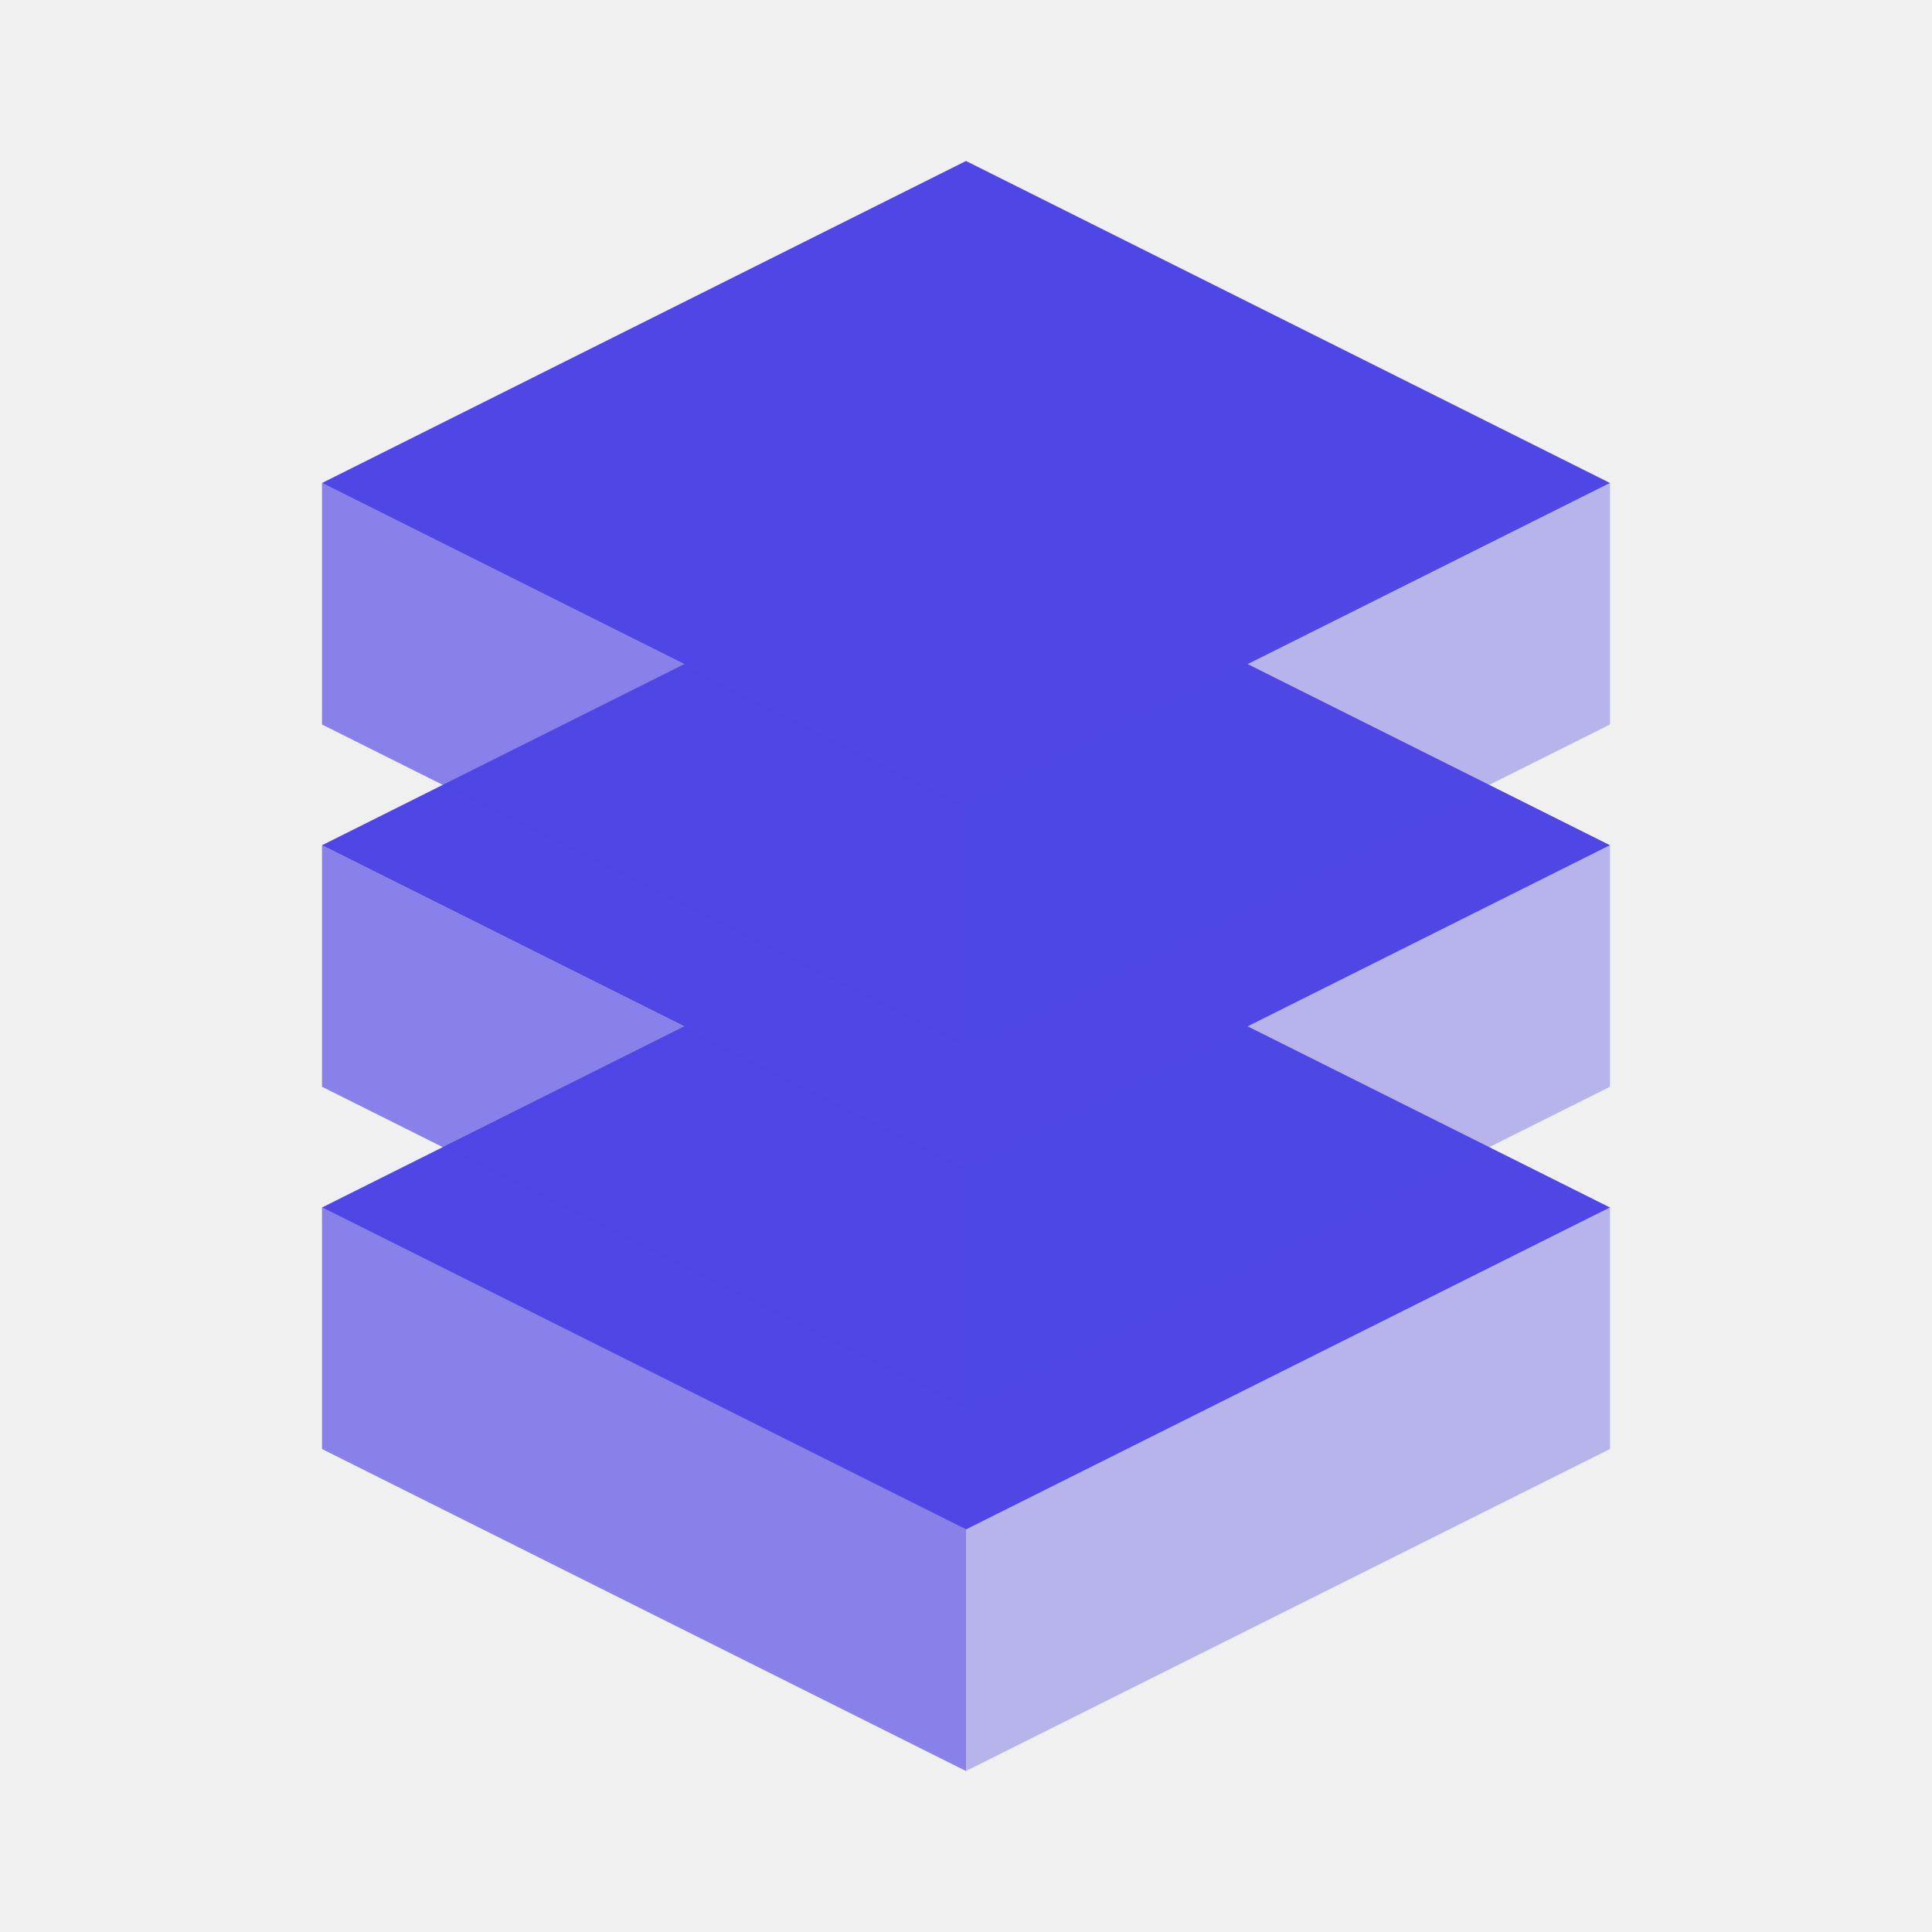
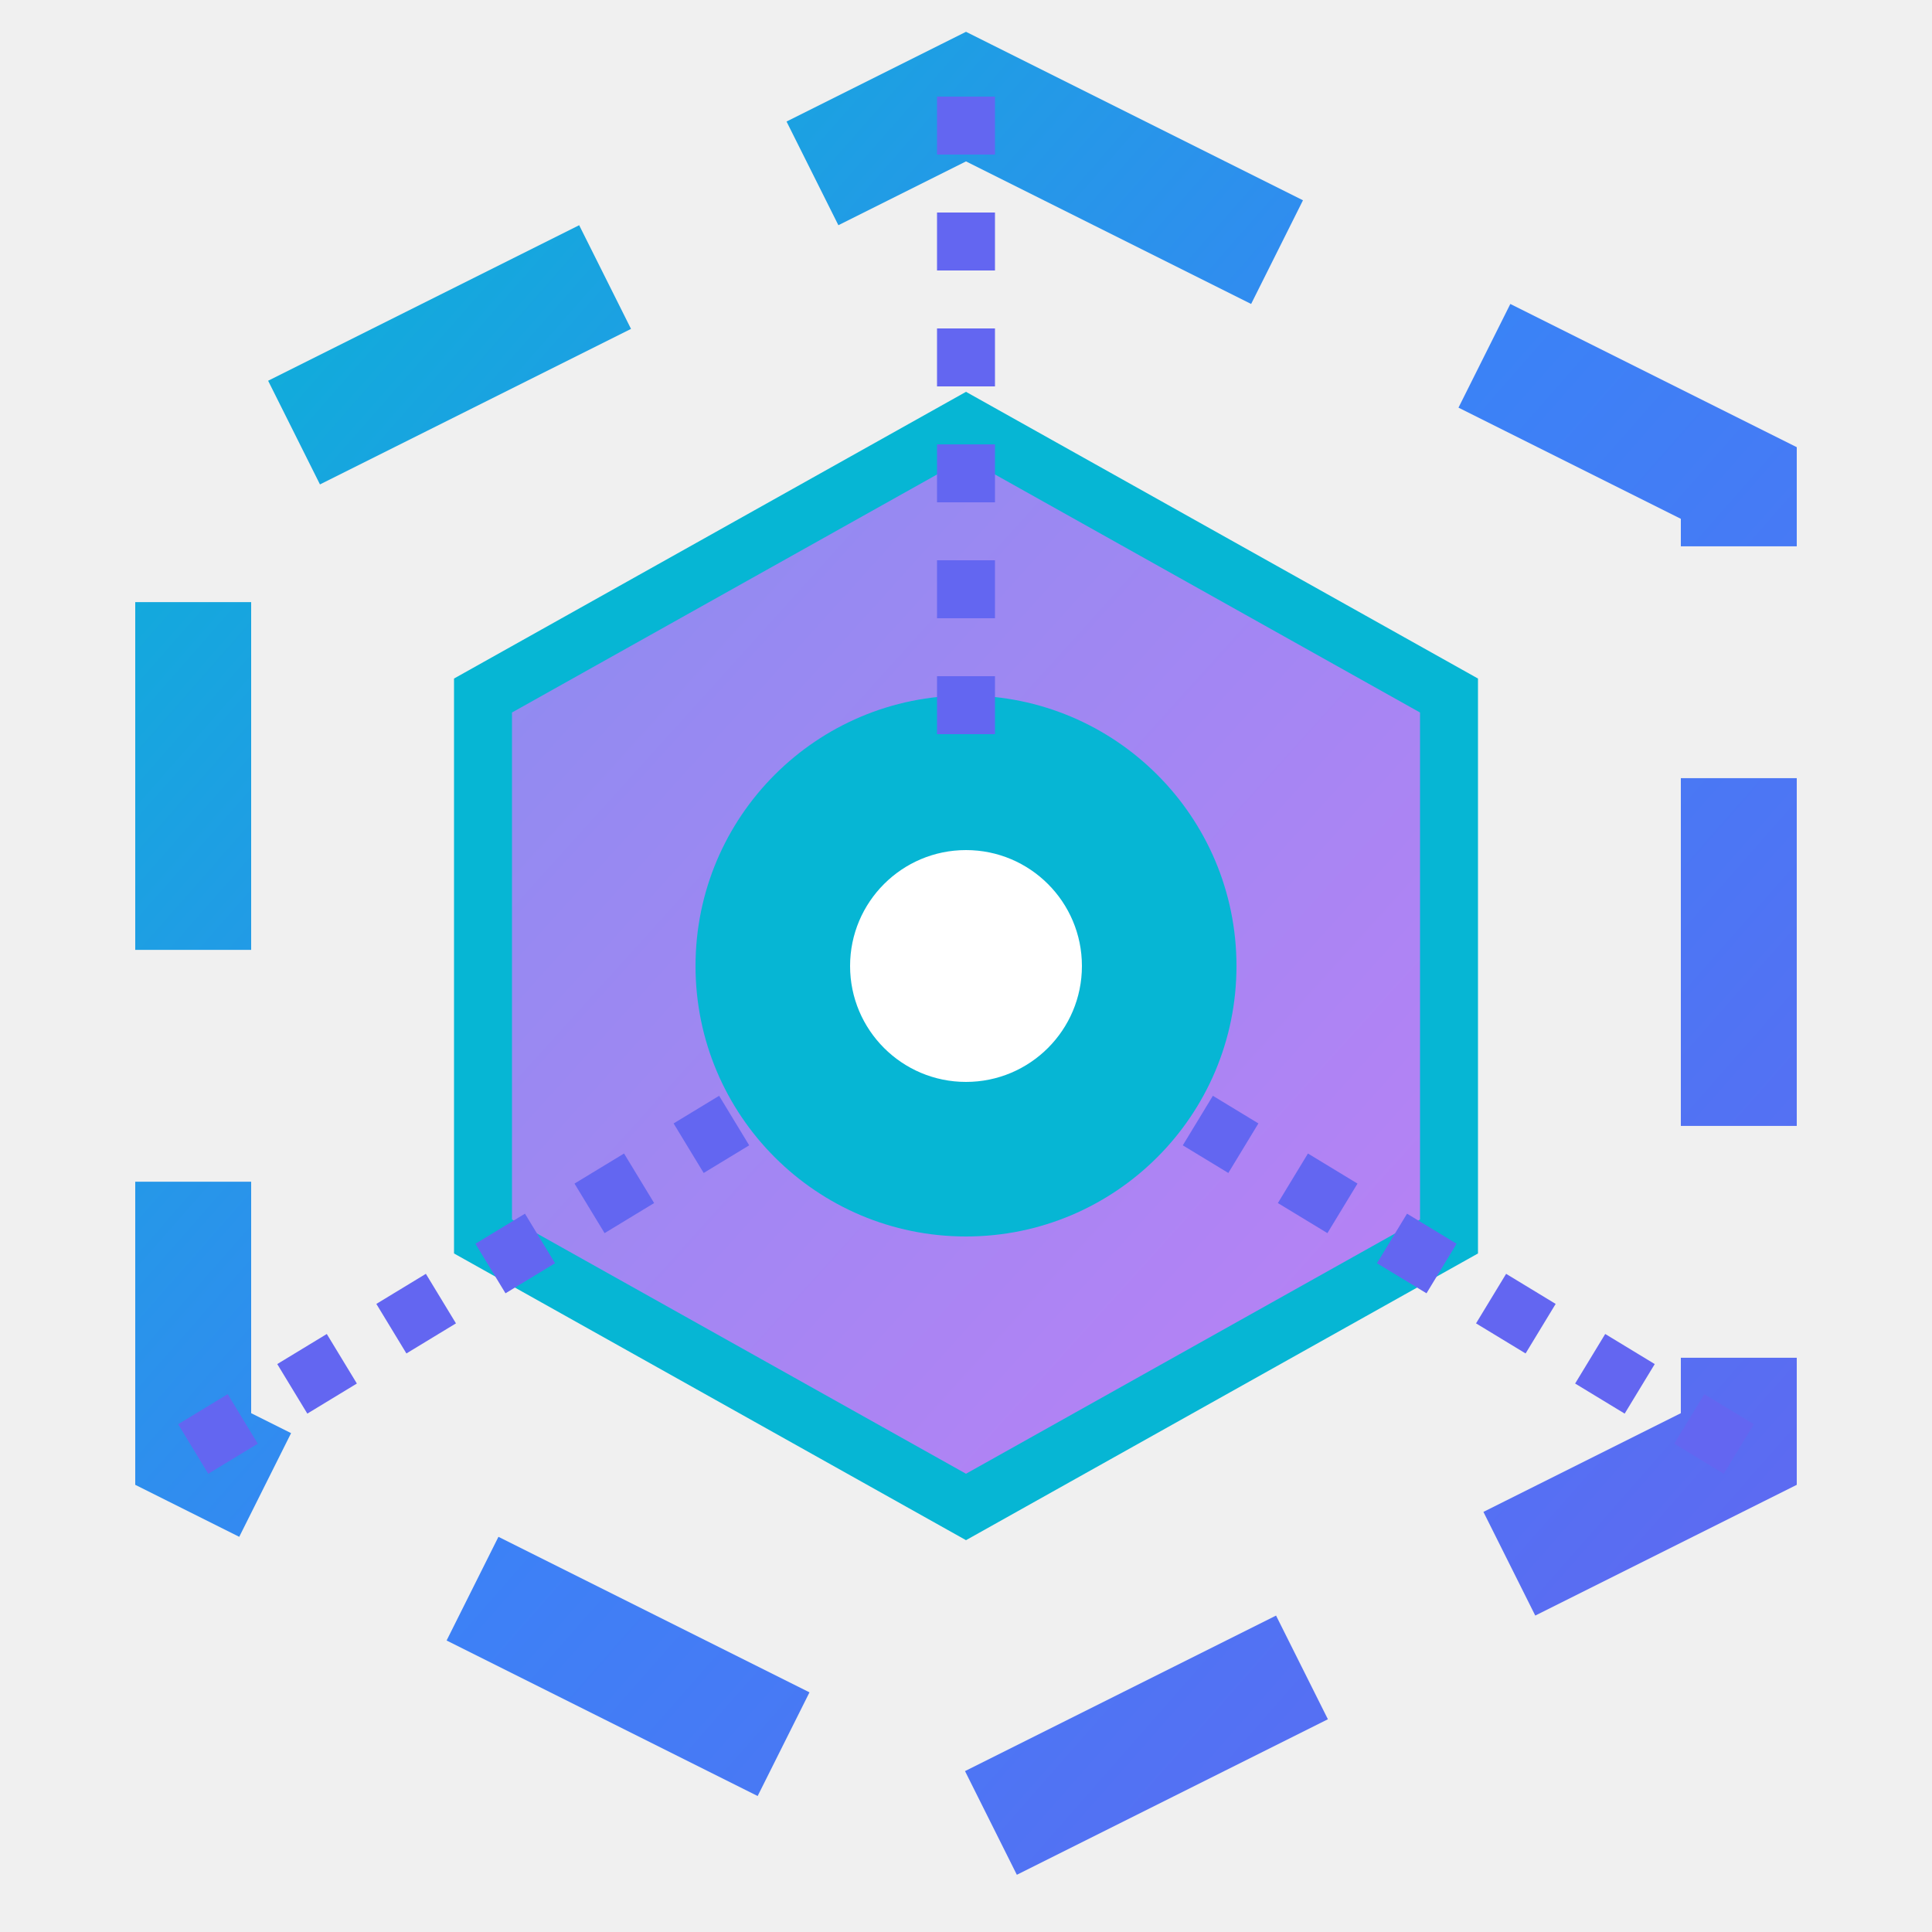
- <svg xmlns="http://www.w3.org/2000/svg" viewBox="0 0 24 24" fill="none">
-   <path d="M12 11L4 15L12 19L20 15L12 11Z" fill="#4F46E5" />
-   <path d="M4 15V18L12 22V19L4 15Z" fill="#4F46E5" fill-opacity="0.65" />
-   <path d="M20 15V18L12 22V19L20 15Z" fill="#4F46E5" fill-opacity="0.35" />
-   <path d="M12 6.5L4 10.5L12 14.5L20 10.5L12 6.5Z" fill="#4F46E5" />
-   <path d="M4 10.5V13.5L12 17.5V14.5L4 10.5Z" fill="#4F46E5" fill-opacity="0.65" />
-   <path d="M20 10.5V13.5L12 17.5V14.5L20 10.5Z" fill="#4F46E5" fill-opacity="0.35" />
-   <path d="M12 2L4 6L12 10L20 6L12 2Z" fill="#4F46E5" />
-   <path d="M4 6V9L12 13V10L4 6Z" fill="#4F46E5" fill-opacity="0.65" />
-   <path d="M20 6V9L12 13V10L20 6Z" fill="#4F46E5" fill-opacity="0.35" />
+ <svg xmlns="http://www.w3.org/2000/svg" viewBox="0 0 100 100">
+   <polygon points="50,5 90,25 90,75 50,95 10,75 10,25" stroke="url(#emblemGradientCyan)" stroke-width="6" stroke-dasharray="18, 12" fill="none" />
+   <polygon points="50,22 75,36 75,64 50,78 25,64 25,36" fill="url(#emblemGradientIndigo)" fill-opacity="0.8" stroke="#06b6d4" stroke-width="3" />
+   <circle cx="50" cy="50" r="14" fill="#06b6d4" fill-opacity="1" />
+   <circle cx="50" cy="50" r="6" fill="#ffffff" fill-opacity="1" />
+   <line x1="50" y1="5" x2="50" y2="40" stroke="#6366f1" stroke-width="3" stroke-dasharray="3, 3" />
+   <line x1="10" y1="75" x2="38" y2="58" stroke="#6366f1" stroke-width="3" stroke-dasharray="3, 3" />
+   <line x1="90" y1="75" x2="62" y2="58" stroke="#6366f1" stroke-width="3" stroke-dasharray="3, 3" />
+   <defs>
+     <linearGradient id="emblemGradientCyan" x1="0%" y1="0%" x2="100%" y2="100%">
+       <stop offset="0%" stop-color="#06b6d4" />
+       <stop offset="50%" stop-color="#3b82f6" />
+       <stop offset="100%" stop-color="#6366f1" />
+     </linearGradient>
+     <linearGradient id="emblemGradientIndigo" x1="0%" y1="0%" x2="100%" y2="100%">
+       <stop offset="0%" stop-color="#6366f1" stop-opacity="0.9" />
+       <stop offset="100%" stop-color="#a855f7" stop-opacity="0.9" />
+     </linearGradient>
+   </defs>
</svg>
